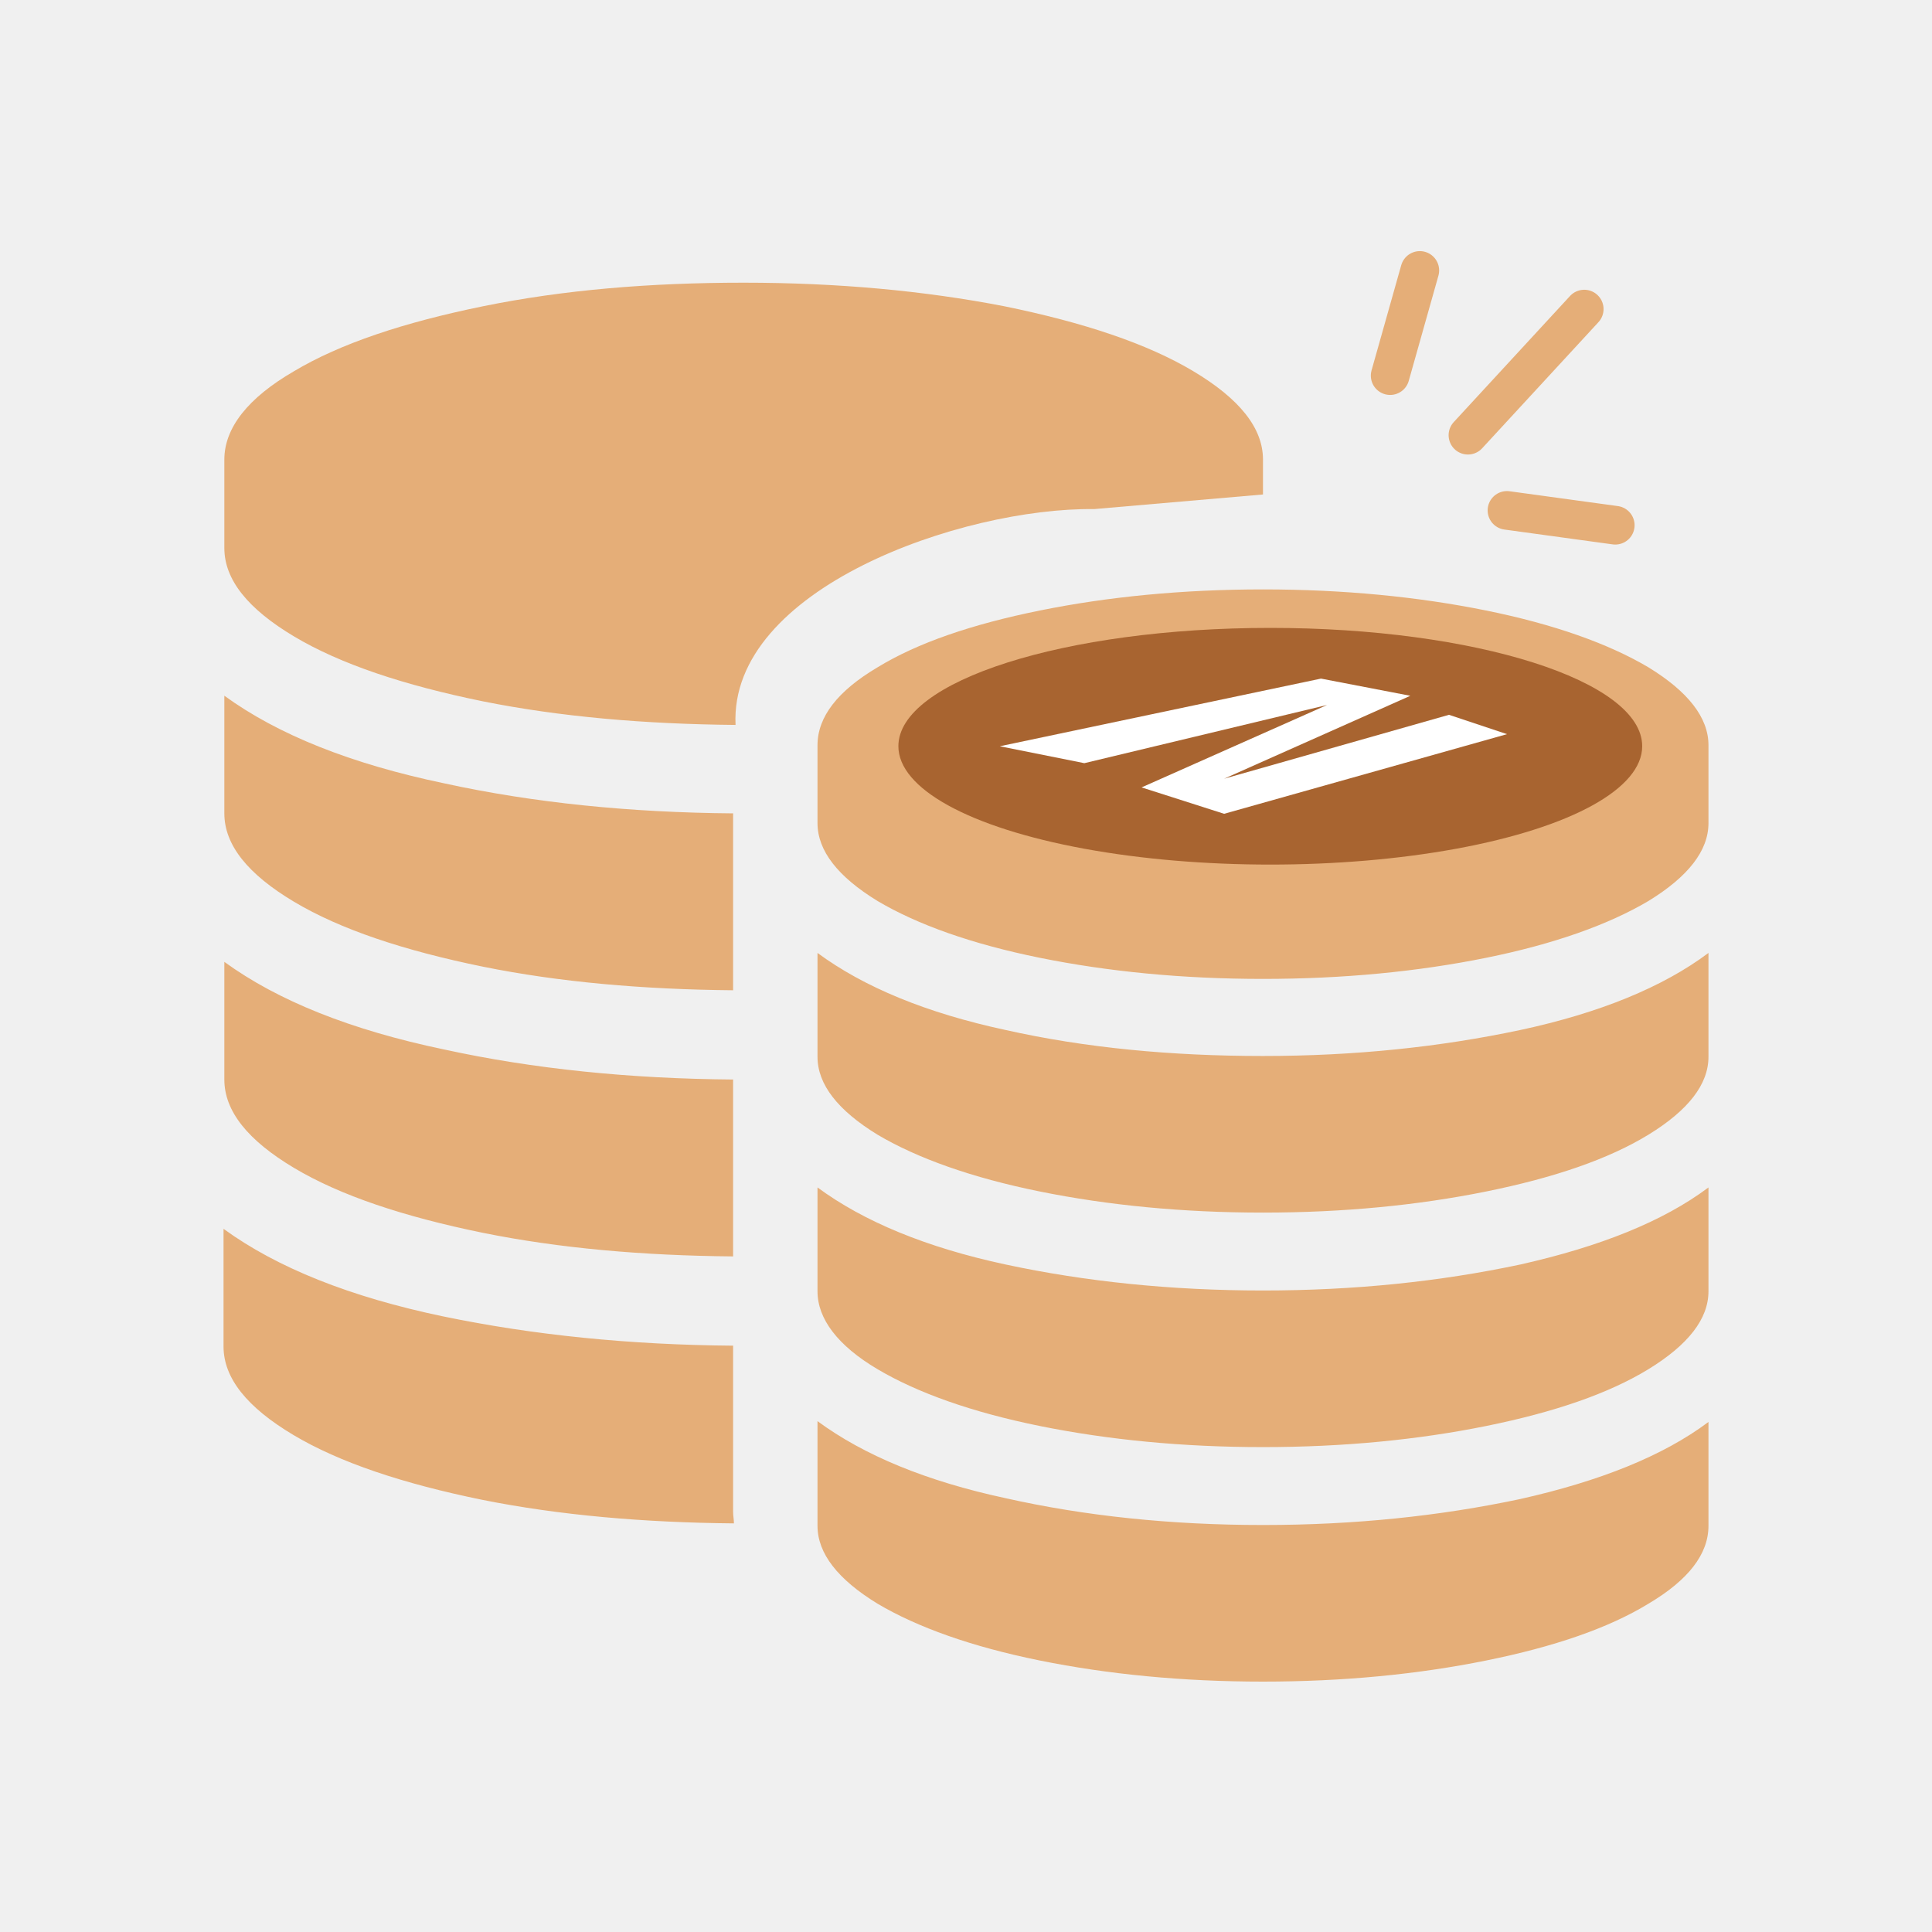
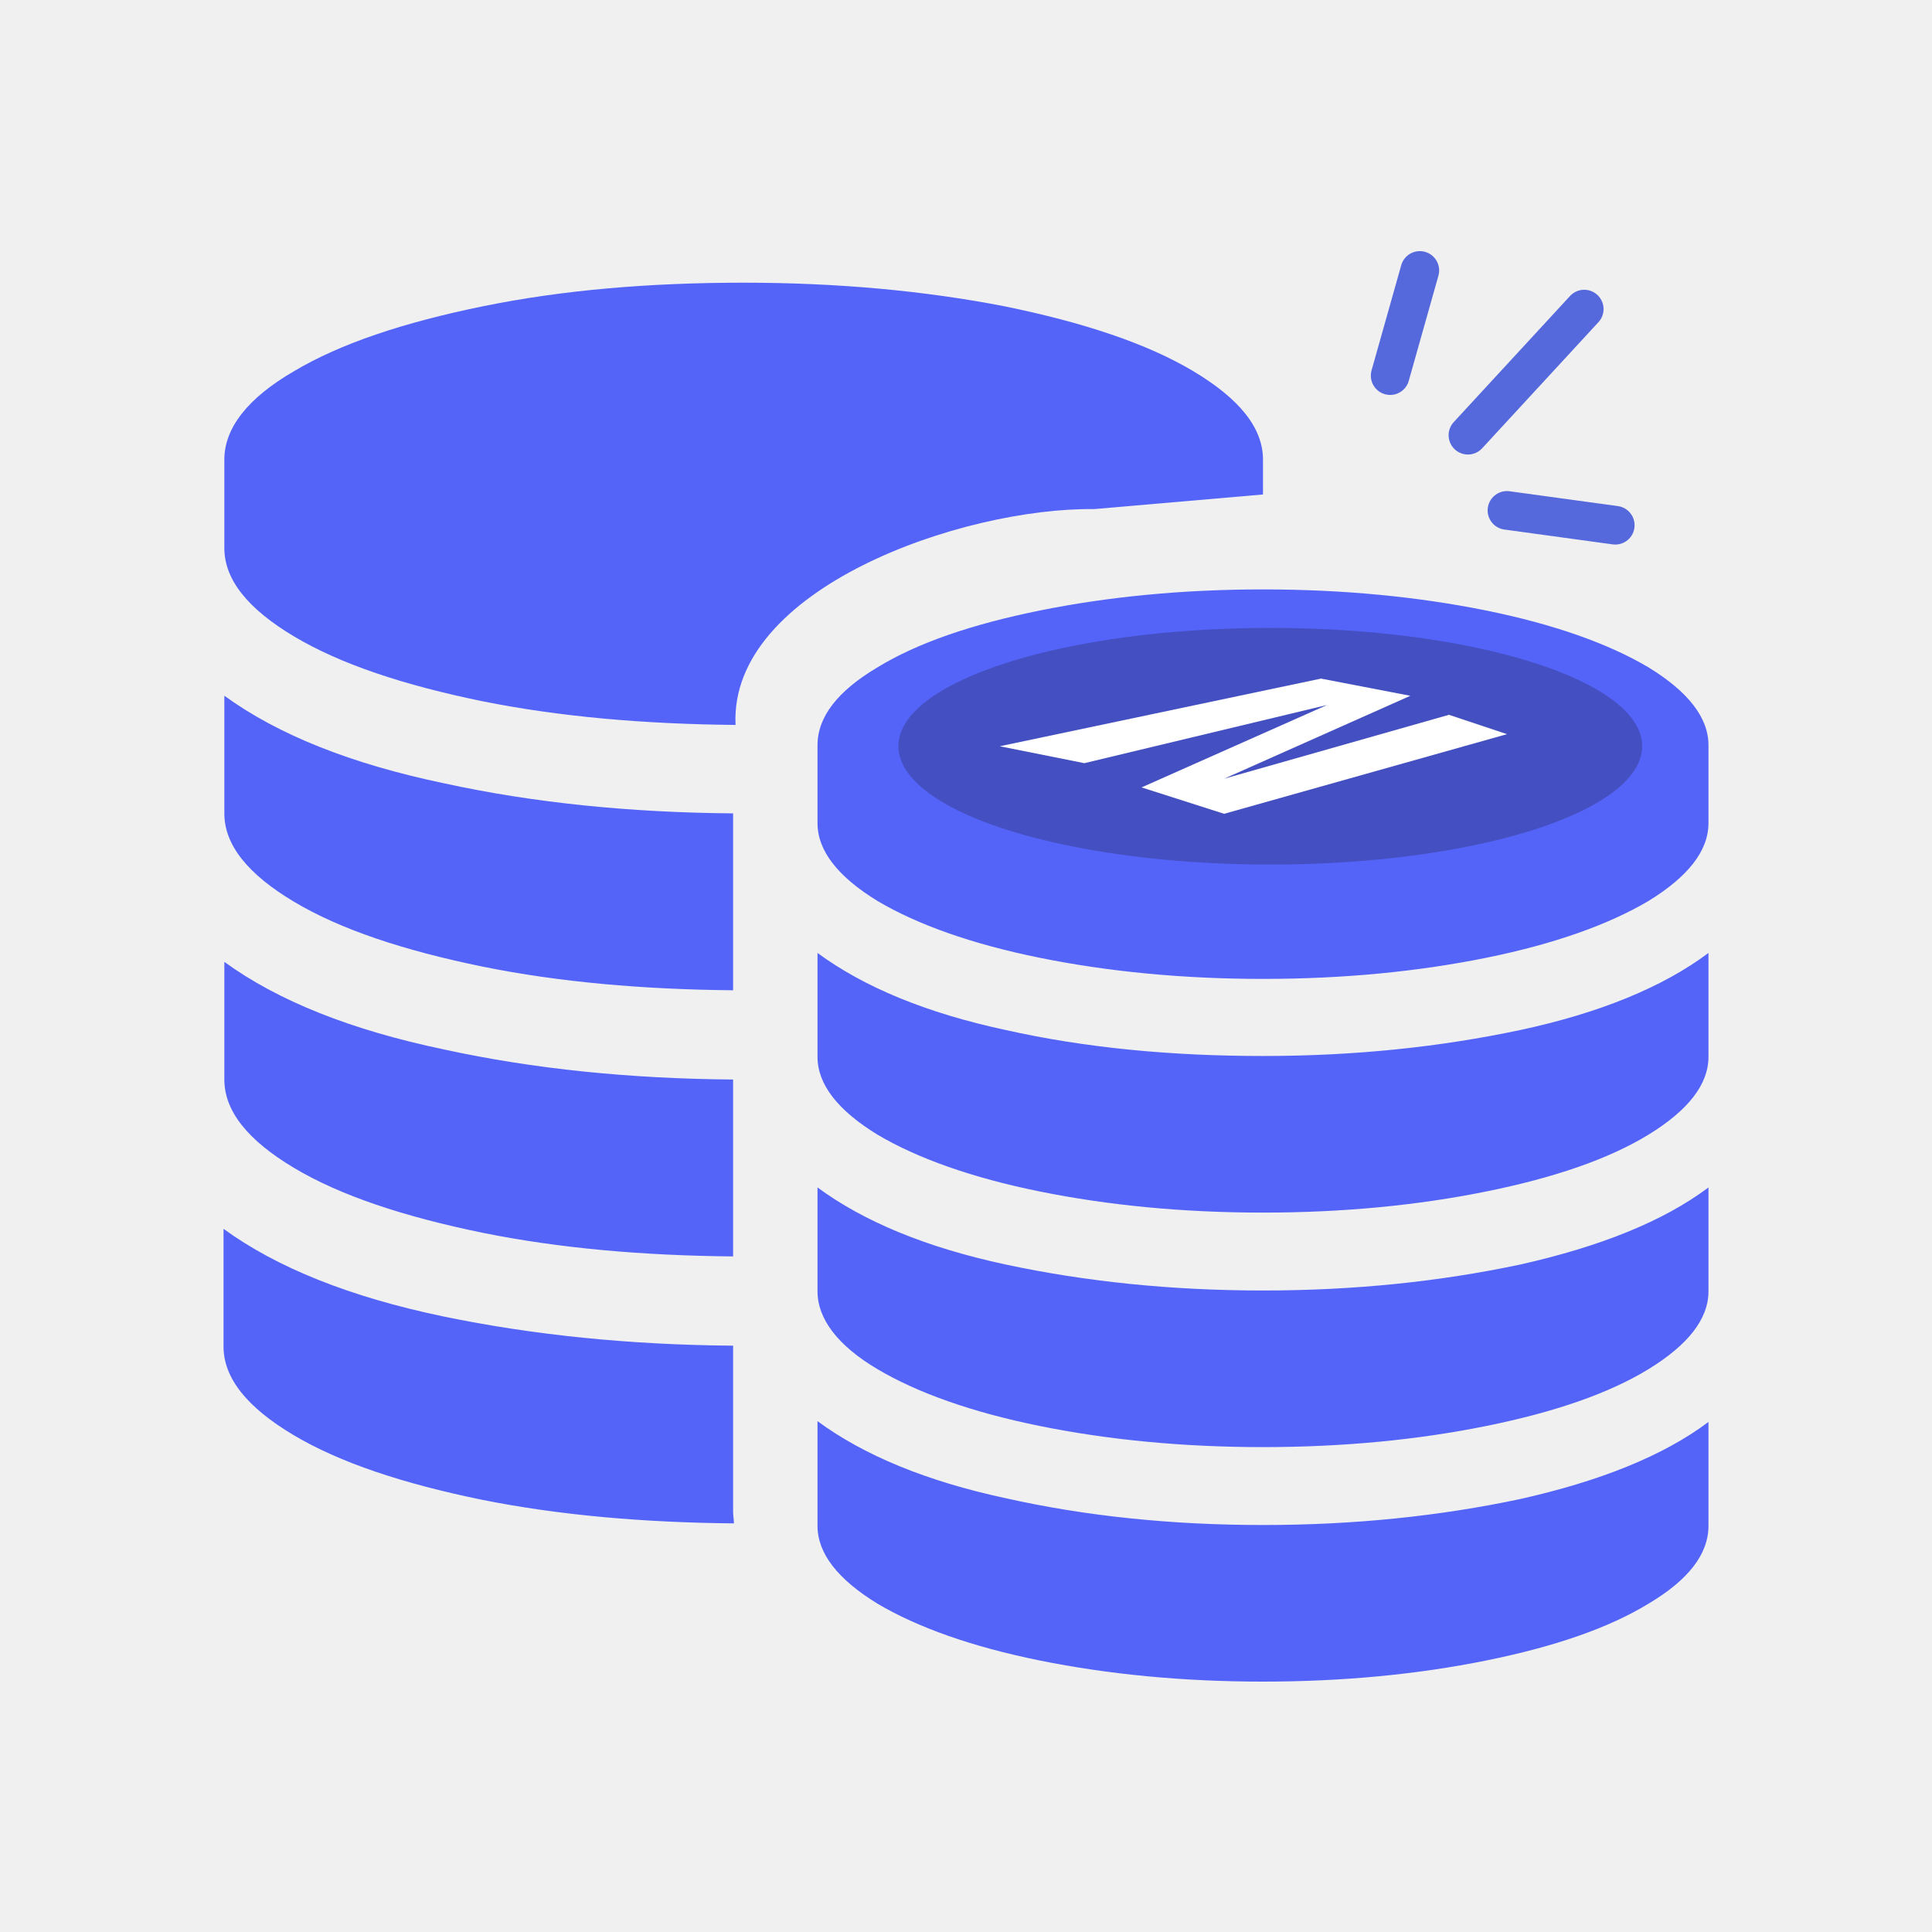
<svg xmlns="http://www.w3.org/2000/svg" width="50" height="50" viewBox="0 0 50 50" fill="none">
-   <path d="M42.661 35.435C41.632 36.065 40.225 36.548 38.461 36.905C36.697 37.262 34.765 37.451 32.686 37.451C30.607 37.451 28.675 37.262 26.911 36.905C25.147 36.548 23.74 36.044 22.711 35.435C21.682 34.826 21.157 34.133 21.157 33.419V30.731C22.354 31.613 23.971 32.285 26.029 32.726C28.087 33.167 30.313 33.398 32.686 33.398C35.059 33.398 37.264 33.167 39.343 32.726C41.401 32.264 43.039 31.613 44.215 30.731V33.419C44.215 34.133 43.69 34.805 42.661 35.435ZM42.661 29.366C41.632 29.996 40.225 30.479 38.461 30.836C36.697 31.193 34.765 31.382 32.686 31.382C30.607 31.382 28.675 31.193 26.911 30.836C25.147 30.479 23.74 29.975 22.711 29.366C21.682 28.736 21.157 28.064 21.157 27.35V24.662C22.354 25.544 23.971 26.216 26.029 26.657C28.087 27.119 30.313 27.329 32.686 27.329C35.059 27.329 37.264 27.098 39.343 26.657C41.401 26.216 43.039 25.544 44.215 24.662V27.35C44.215 28.064 43.69 28.736 42.661 29.366ZM42.661 23.318C41.632 23.927 40.225 24.431 38.461 24.788C36.697 25.145 34.765 25.334 32.686 25.334C30.607 25.334 28.675 25.145 26.911 24.788C25.147 24.431 23.74 23.927 22.711 23.318C21.682 22.688 21.157 22.016 21.157 21.302V19.286C21.157 18.551 21.682 17.879 22.711 17.27C23.74 16.64 25.147 16.157 26.911 15.8C28.675 15.443 30.607 15.254 32.686 15.254C34.765 15.254 36.697 15.443 38.461 15.8C40.225 16.157 41.632 16.661 42.661 17.27C43.69 17.9 44.215 18.572 44.215 19.286V21.302C44.215 22.016 43.69 22.688 42.661 23.318ZM19.036 18.761C16.684 18.74 14.5 18.551 12.505 18.152C10.447 17.732 8.809 17.186 7.612 16.472C6.415 15.758 5.806 15.002 5.806 14.183V11.894C5.806 11.075 6.415 10.298 7.612 9.605C8.809 8.891 10.447 8.345 12.505 7.925C14.563 7.505 16.81 7.316 19.246 7.316C21.682 7.316 23.929 7.526 25.987 7.925C28.045 8.345 29.683 8.891 30.88 9.605C32.077 10.319 32.686 11.075 32.686 11.894V12.797L28.318 13.175C24.895 13.133 18.868 15.233 19.036 18.761ZM18.973 21.05V25.628C16.642 25.607 14.479 25.418 12.505 25.019C10.447 24.599 8.809 24.053 7.612 23.339C6.415 22.625 5.806 21.869 5.806 21.05V18.005C7.192 19.013 9.082 19.769 11.497 20.273C13.807 20.777 16.306 21.029 18.973 21.05ZM18.973 27.938V32.516C16.642 32.495 14.479 32.306 12.505 31.907C10.447 31.487 8.809 30.941 7.612 30.227C6.415 29.513 5.806 28.757 5.806 27.938V24.893C7.192 25.901 9.082 26.657 11.497 27.161C13.807 27.665 16.306 27.917 18.973 27.938ZM18.973 34.826V39.131C18.973 39.236 18.994 39.32 18.994 39.425C16.663 39.404 14.479 39.215 12.484 38.816C10.426 38.396 8.788 37.85 7.591 37.136C6.394 36.422 5.785 35.666 5.785 34.847V31.802C7.171 32.81 9.061 33.566 11.476 34.07C13.807 34.553 16.306 34.805 18.973 34.826ZM32.686 39.467C35.059 39.467 37.264 39.236 39.343 38.795C41.401 38.333 43.039 37.682 44.215 36.8V39.488C44.215 40.223 43.69 40.895 42.661 41.504C41.632 42.134 40.225 42.617 38.461 42.974C36.697 43.331 34.765 43.52 32.686 43.52C30.607 43.52 28.675 43.331 26.911 42.974C25.147 42.617 23.74 42.113 22.711 41.504C21.682 40.874 21.157 40.202 21.157 39.488V36.779C22.354 37.661 23.971 38.333 26.029 38.774C28.087 39.236 30.313 39.467 32.686 39.467Z" fill="#e5ae78" />
-   <path d="M23.25 19.312C23.25 20.407 25.084 21.418 28.062 21.965C31.041 22.512 34.709 22.512 37.688 21.965C40.666 21.418 42.5 20.407 42.5 19.312C42.5 17.621 38.191 16.25 32.875 16.25C27.559 16.25 23.25 17.621 23.25 19.312Z" fill="#a86430" />
+   <path d="M42.661 35.435C41.632 36.065 40.225 36.548 38.461 36.905C36.697 37.262 34.765 37.451 32.686 37.451C30.607 37.451 28.675 37.262 26.911 36.905C25.147 36.548 23.74 36.044 22.711 35.435C21.682 34.826 21.157 34.133 21.157 33.419V30.731C22.354 31.613 23.971 32.285 26.029 32.726C28.087 33.167 30.313 33.398 32.686 33.398C35.059 33.398 37.264 33.167 39.343 32.726C41.401 32.264 43.039 31.613 44.215 30.731V33.419C44.215 34.133 43.69 34.805 42.661 35.435ZM42.661 29.366C41.632 29.996 40.225 30.479 38.461 30.836C36.697 31.193 34.765 31.382 32.686 31.382C30.607 31.382 28.675 31.193 26.911 30.836C25.147 30.479 23.74 29.975 22.711 29.366C21.682 28.736 21.157 28.064 21.157 27.35V24.662C22.354 25.544 23.971 26.216 26.029 26.657C28.087 27.119 30.313 27.329 32.686 27.329C35.059 27.329 37.264 27.098 39.343 26.657C41.401 26.216 43.039 25.544 44.215 24.662V27.35C44.215 28.064 43.69 28.736 42.661 29.366ZM42.661 23.318C41.632 23.927 40.225 24.431 38.461 24.788C36.697 25.145 34.765 25.334 32.686 25.334C30.607 25.334 28.675 25.145 26.911 24.788C25.147 24.431 23.74 23.927 22.711 23.318C21.682 22.688 21.157 22.016 21.157 21.302V19.286C21.157 18.551 21.682 17.879 22.711 17.27C23.74 16.64 25.147 16.157 26.911 15.8C28.675 15.443 30.607 15.254 32.686 15.254C34.765 15.254 36.697 15.443 38.461 15.8C40.225 16.157 41.632 16.661 42.661 17.27C43.69 17.9 44.215 18.572 44.215 19.286V21.302C44.215 22.016 43.69 22.688 42.661 23.318ZM19.036 18.761C16.684 18.74 14.5 18.551 12.505 18.152C10.447 17.732 8.809 17.186 7.612 16.472C6.415 15.758 5.806 15.002 5.806 14.183V11.894C5.806 11.075 6.415 10.298 7.612 9.605C8.809 8.891 10.447 8.345 12.505 7.925C14.563 7.505 16.81 7.316 19.246 7.316C21.682 7.316 23.929 7.526 25.987 7.925C28.045 8.345 29.683 8.891 30.88 9.605C32.077 10.319 32.686 11.075 32.686 11.894V12.797L28.318 13.175C24.895 13.133 18.868 15.233 19.036 18.761ZM18.973 21.05V25.628C16.642 25.607 14.479 25.418 12.505 25.019C10.447 24.599 8.809 24.053 7.612 23.339C6.415 22.625 5.806 21.869 5.806 21.05V18.005C7.192 19.013 9.082 19.769 11.497 20.273C13.807 20.777 16.306 21.029 18.973 21.05ZM18.973 27.938V32.516C16.642 32.495 14.479 32.306 12.505 31.907C10.447 31.487 8.809 30.941 7.612 30.227C6.415 29.513 5.806 28.757 5.806 27.938V24.893C7.192 25.901 9.082 26.657 11.497 27.161C13.807 27.665 16.306 27.917 18.973 27.938ZM18.973 34.826V39.131C18.973 39.236 18.994 39.32 18.994 39.425C16.663 39.404 14.479 39.215 12.484 38.816C10.426 38.396 8.788 37.85 7.591 37.136C6.394 36.422 5.785 35.666 5.785 34.847V31.802C7.171 32.81 9.061 33.566 11.476 34.07C13.807 34.553 16.306 34.805 18.973 34.826ZM32.686 39.467C35.059 39.467 37.264 39.236 39.343 38.795C41.401 38.333 43.039 37.682 44.215 36.8V39.488C44.215 40.223 43.69 40.895 42.661 41.504C41.632 42.134 40.225 42.617 38.461 42.974C36.697 43.331 34.765 43.52 32.686 43.52C30.607 43.52 28.675 43.331 26.911 42.974C25.147 42.617 23.74 42.113 22.711 41.504C21.682 40.874 21.157 40.202 21.157 39.488V36.779C22.354 37.661 23.971 38.333 26.029 38.774C28.087 39.236 30.313 39.467 32.686 39.467Z" fill="#5464F8" />
+   <path d="M23.25 19.312C23.25 20.407 25.084 21.418 28.062 21.965C31.041 22.512 34.709 22.512 37.688 21.965C40.666 21.418 42.5 20.407 42.5 19.312C42.5 17.621 38.191 16.25 32.875 16.25C27.559 16.25 23.25 17.621 23.25 19.312Z" fill="#4450C1" />
  <path d="M31.68 21.061L29.544 20.378L34.344 18.245L28.062 19.751L25.875 19.313L34.187 17.562L36.499 18.007L31.68 20.153L37.5 18.499L39 19L31.68 21.061Z" fill="white" />
-   <path d="M41.803 13.593L39 13.209" stroke="#e5ae78" stroke-linecap="round" />
-   <path d="M36.745 6.999L35.977 9.721" stroke="#e5ae78" stroke-linecap="round" />
-   <path d="M41 7.999L37.99 11.263" stroke="#e5ae78" stroke-linecap="round" />
+   <path d="M41.803 13.593L39 13.209" stroke="#5669DC" stroke-linecap="round" />
+   <path d="M36.745 6.999L35.977 9.721" stroke="#5669DC" stroke-linecap="round" />
+   <path d="M41 7.999L37.99 11.263" stroke="#5669DC" stroke-linecap="round" />
</svg>
